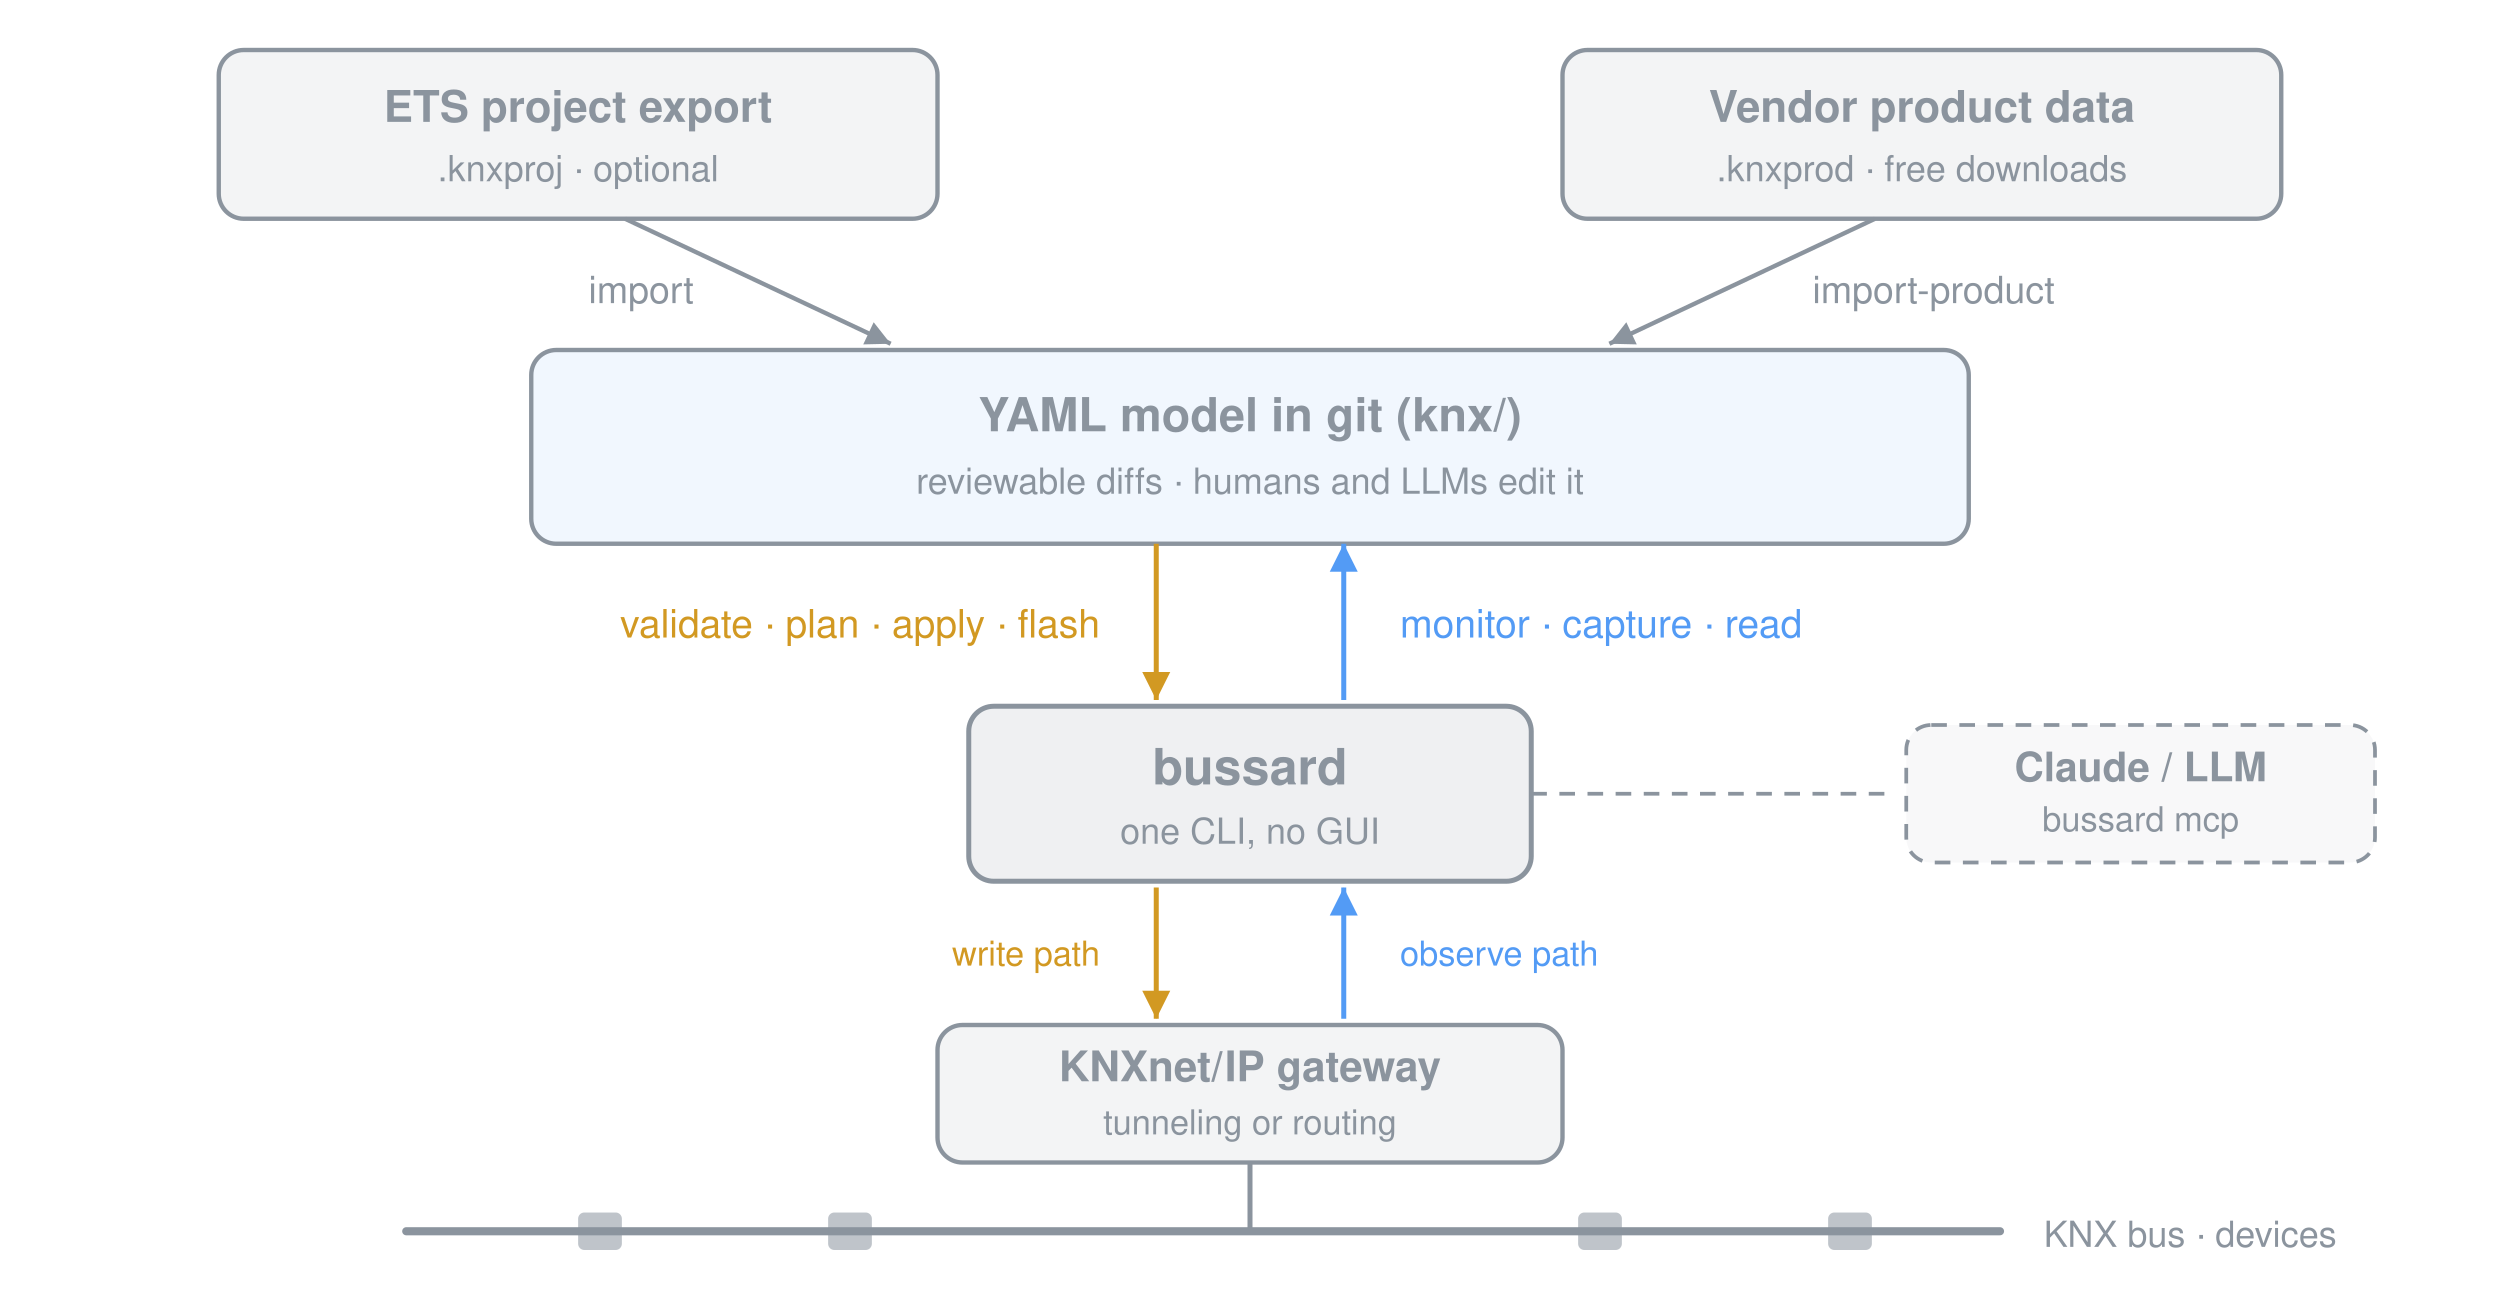
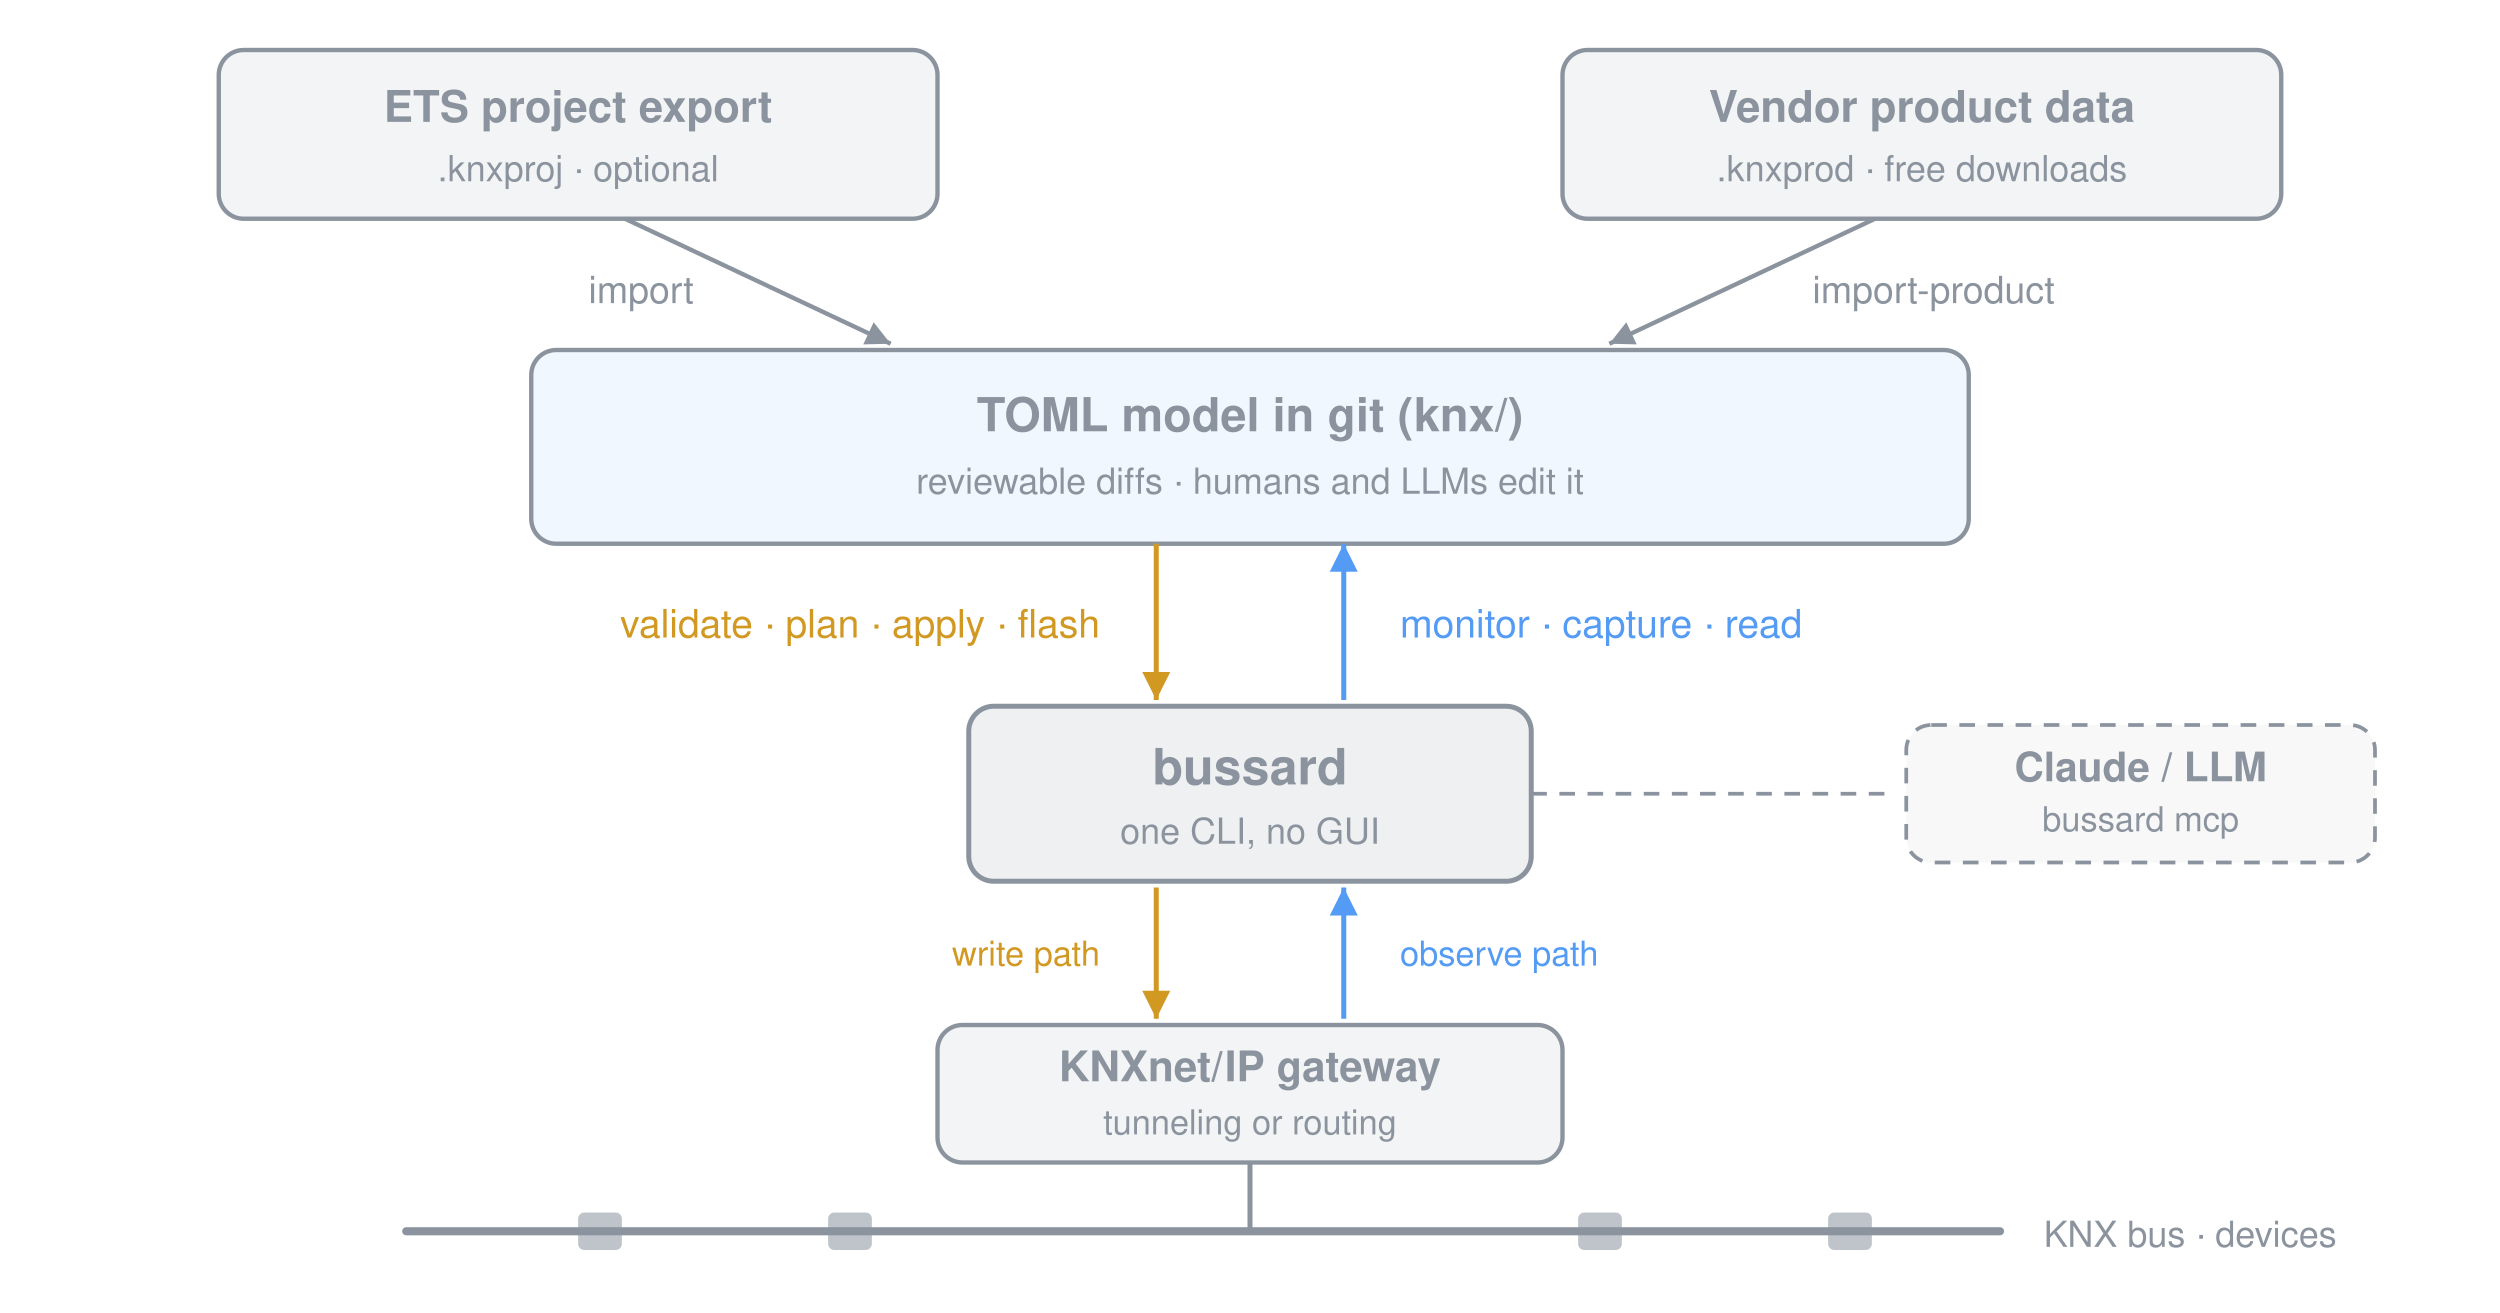
- <svg xmlns="http://www.w3.org/2000/svg" viewBox="0 0 800 420" width="800" height="420" role="img" aria-label="bussard overview: ETS exports and vendor product data feed a YAML model in git; bussard sits between the model and the KNX bus, writing via validate, plan, apply, flash and observing via monitor, capture, read; Claude taps in over MCP.">
+ <svg xmlns="http://www.w3.org/2000/svg" viewBox="0 0 800 420" width="800" height="420" role="img" aria-label="bussard overview: ETS exports and vendor product data feed a TOML model in git; bussard sits between the model and the KNX bus, writing via validate, plan, apply, flash and observing via monitor, capture, read; Claude taps in over MCP.">
  <defs>
    <marker id="arrow-muted" viewBox="0 0 10 10" refX="8" refY="5" markerWidth="7" markerHeight="7" orient="auto-start-reverse">
      <path d="M 0 1 L 8 5 L 0 9 z" fill="#8b949e" />
    </marker>
    <marker id="arrow-write" viewBox="0 0 10 10" refX="8" refY="5" markerWidth="7" markerHeight="7" orient="auto-start-reverse">
      <path d="M 0 1 L 8 5 L 0 9 z" fill="#d29922" />
    </marker>
    <marker id="arrow-observe" viewBox="0 0 10 10" refX="8" refY="5" markerWidth="7" markerHeight="7" orient="auto-start-reverse">
      <path d="M 0 1 L 8 5 L 0 9 z" fill="#539bf5" />
    </marker>
  </defs>
  <g font-family="-apple-system, BlinkMacSystemFont, 'Segoe UI', Helvetica, Arial, sans-serif">
    <rect x="70" y="16" width="230" height="54" rx="8" fill="#8b949e" fill-opacity="0.10" stroke="#8b949e" stroke-width="1.4" />
    <text x="185" y="39" text-anchor="middle" font-size="14" font-weight="600" fill="#8b949e">ETS project export</text>
    <text x="185" y="58" text-anchor="middle" font-size="11.5" fill="#8b949e">.knxproj · optional</text>
    <rect x="500" y="16" width="230" height="54" rx="8" fill="#8b949e" fill-opacity="0.10" stroke="#8b949e" stroke-width="1.4" />
    <text x="615" y="39" text-anchor="middle" font-size="14" font-weight="600" fill="#8b949e">Vendor product data</text>
    <text x="615" y="58" text-anchor="middle" font-size="11.5" fill="#8b949e">.knxprod · free downloads</text>
    <line x1="200" y1="70" x2="285" y2="110" stroke="#8b949e" stroke-width="1.4" marker-end="url(#arrow-muted)" />
    <text x="222" y="97" text-anchor="end" font-size="12" fill="#8b949e">import</text>
    <line x1="600" y1="70" x2="515" y2="110" stroke="#8b949e" stroke-width="1.4" marker-end="url(#arrow-muted)" />
    <text x="580" y="97" text-anchor="start" font-size="12" fill="#8b949e">import-product</text>
    <rect x="170" y="112" width="460" height="62" rx="8" fill="#539bf5" fill-opacity="0.08" stroke="#8b949e" stroke-width="1.4" />
-     <text x="400" y="138" text-anchor="middle" font-size="15" font-weight="600" fill="#8b949e">YAML model in git (knx/)</text>
+     <text x="400" y="138" text-anchor="middle" font-size="15" font-weight="600" fill="#8b949e">TOML model in git (knx/)</text>
    <text x="400" y="158" text-anchor="middle" font-size="11.5" fill="#8b949e">reviewable diffs · humans and LLMs edit it</text>
    <line x1="370" y1="174" x2="370" y2="224" stroke="#d29922" stroke-width="1.6" marker-end="url(#arrow-write)" />
    <line x1="430" y1="224" x2="430" y2="174" stroke="#539bf5" stroke-width="1.6" marker-end="url(#arrow-observe)" />
    <text x="352" y="204" text-anchor="end" font-size="12.5" fill="#d29922">validate · plan · apply · flash</text>
    <text x="448" y="204" text-anchor="start" font-size="12.5" fill="#539bf5">monitor · capture · read</text>
    <rect x="310" y="226" width="180" height="56" rx="8" fill="#8b949e" fill-opacity="0.14" stroke="#8b949e" stroke-width="1.6" />
    <text x="400" y="251" text-anchor="middle" font-size="16" font-weight="700" fill="#8b949e">bussard</text>
    <text x="400" y="270" text-anchor="middle" font-size="11.5" fill="#8b949e">one CLI, no GUI</text>
    <rect x="610" y="232" width="150" height="44" rx="8" fill="#8b949e" fill-opacity="0.06" stroke="#8b949e" stroke-width="1.2" stroke-dasharray="5 4" />
    <text x="685" y="250" text-anchor="middle" font-size="13" font-weight="600" fill="#8b949e">Claude / LLM</text>
    <text x="685" y="266" text-anchor="middle" font-size="11" fill="#8b949e">bussard mcp</text>
    <line x1="490" y1="254" x2="606" y2="254" stroke="#8b949e" stroke-width="1.2" stroke-dasharray="5 4" />
    <line x1="370" y1="284" x2="370" y2="326" stroke="#d29922" stroke-width="1.6" marker-end="url(#arrow-write)" />
    <line x1="430" y1="326" x2="430" y2="284" stroke="#539bf5" stroke-width="1.6" marker-end="url(#arrow-observe)" />
    <text x="352" y="309" text-anchor="end" font-size="11" fill="#d29922">write path</text>
    <text x="448" y="309" text-anchor="start" font-size="11" fill="#539bf5">observe path</text>
    <rect x="300" y="328" width="200" height="44" rx="8" fill="#8b949e" fill-opacity="0.10" stroke="#8b949e" stroke-width="1.4" />
    <text x="400" y="346" text-anchor="middle" font-size="13.5" font-weight="600" fill="#8b949e">KNXnet/IP gateway</text>
    <text x="400" y="363" text-anchor="middle" font-size="11" fill="#8b949e">tunneling or routing</text>
    <line x1="400" y1="372" x2="400" y2="394" stroke="#8b949e" stroke-width="1.6" />
    <line x1="130" y1="394" x2="640" y2="394" stroke="#8b949e" stroke-width="2.6" stroke-linecap="round" />
    <rect x="185" y="388" width="14" height="12" rx="2" fill="#8b949e" fill-opacity="0.55" />
    <rect x="265" y="388" width="14" height="12" rx="2" fill="#8b949e" fill-opacity="0.55" />
    <rect x="505" y="388" width="14" height="12" rx="2" fill="#8b949e" fill-opacity="0.55" />
    <rect x="585" y="388" width="14" height="12" rx="2" fill="#8b949e" fill-opacity="0.55" />
    <text x="654" y="399" text-anchor="start" font-size="11.5" fill="#8b949e">KNX bus · devices</text>
  </g>
</svg>
